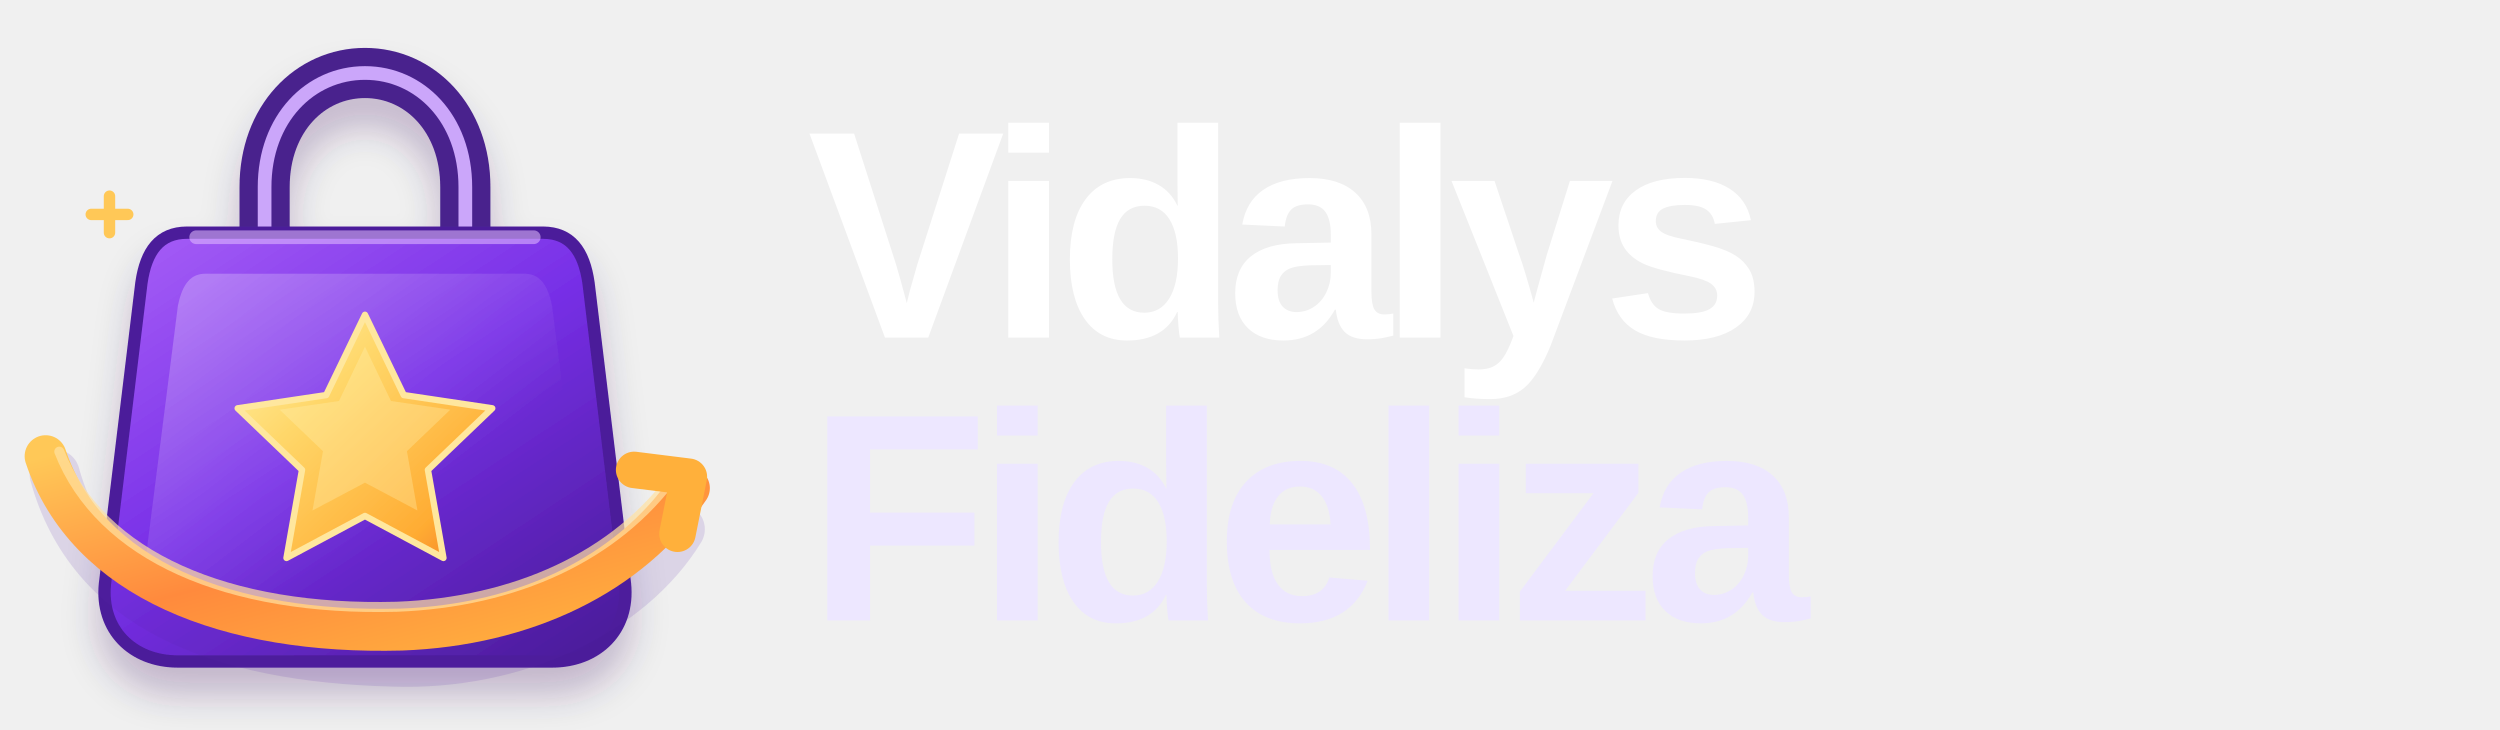
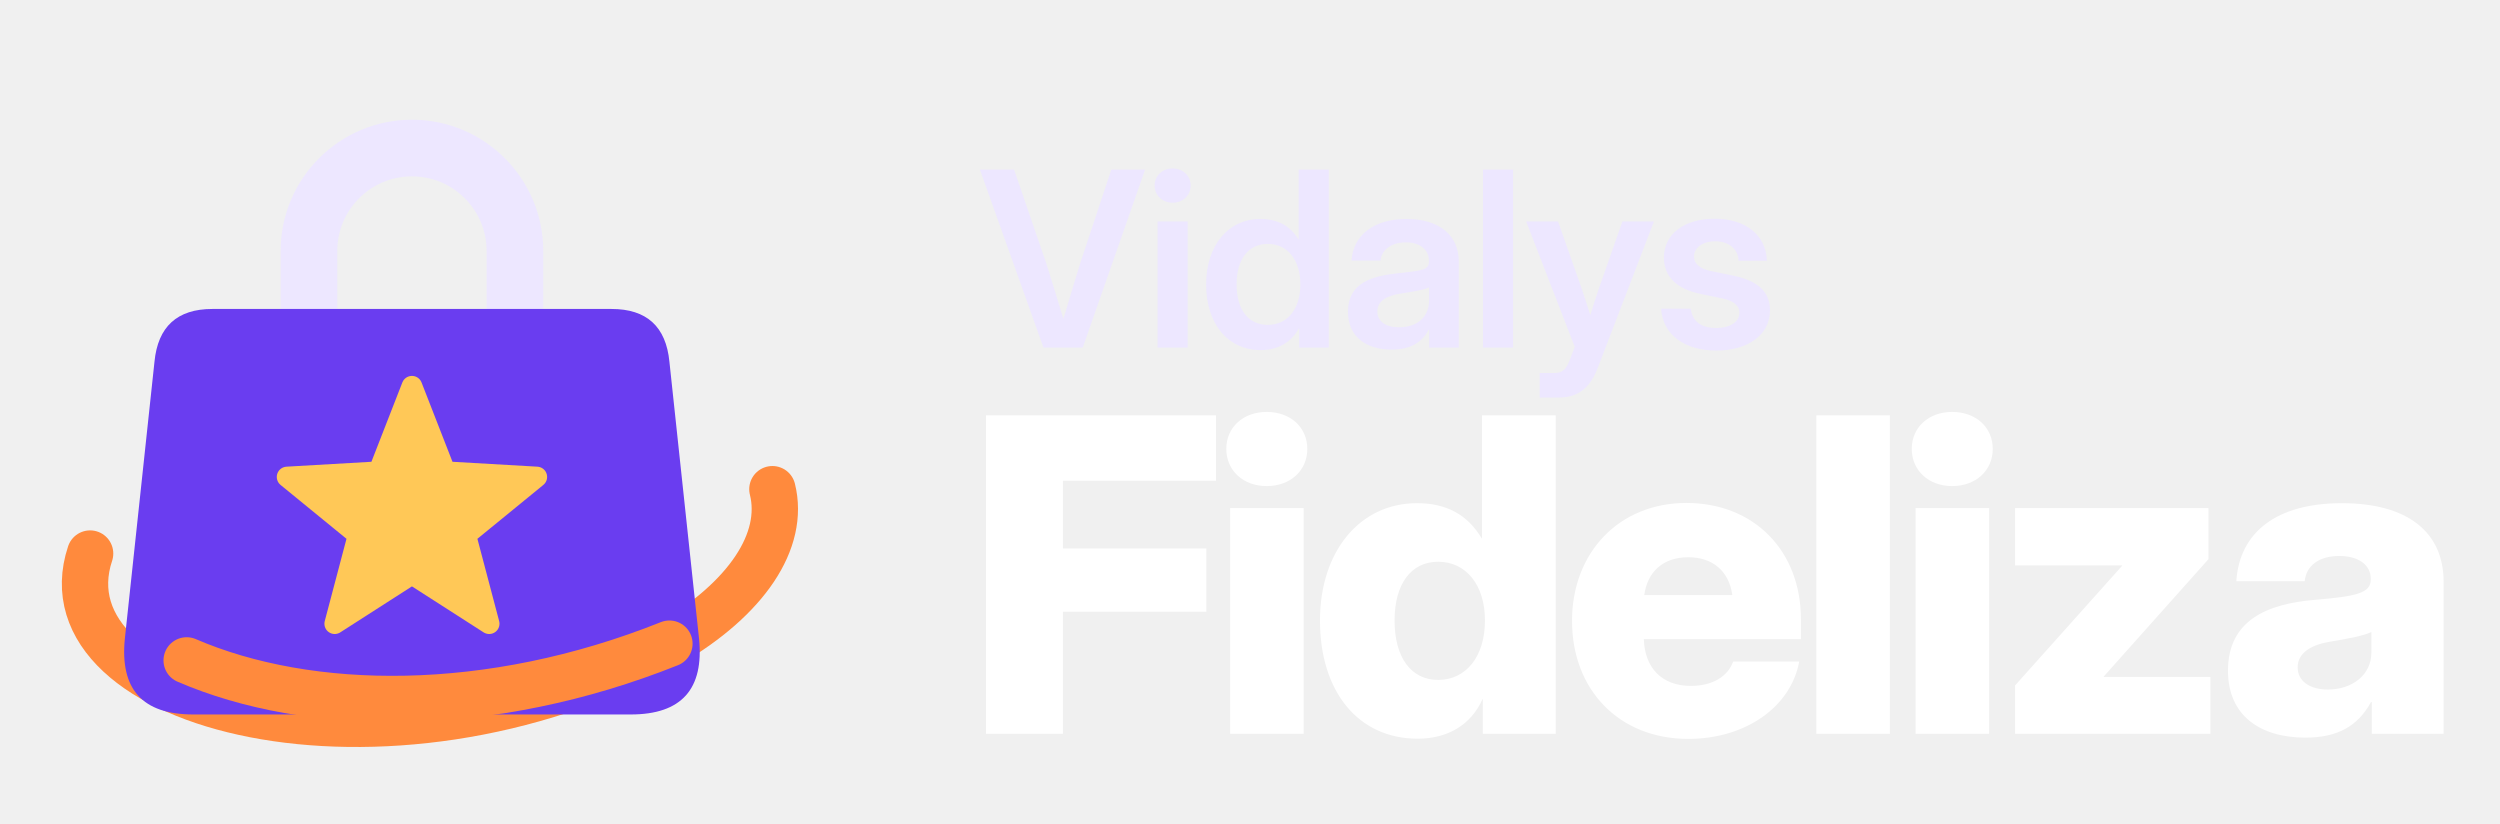
- <svg xmlns="http://www.w3.org/2000/svg" viewBox="0 0 548 160" role="img" aria-label="Vidalys Fideliza">
-   <defs>
-     <linearGradient id="bag" x1=".1" y1="0" x2=".9" y2="1">
-       <stop stop-color="#A45CF6" />
-       <stop offset=".46" stop-color="#772FE7" />
-       <stop offset="1" stop-color="#4A1C9A" />
-     </linearGradient>
-     <linearGradient id="gloss" x1="0" y1="0" x2="1" y2="1">
-       <stop stop-color="#FFFFFF" stop-opacity=".28" />
-       <stop offset=".65" stop-color="#FFFFFF" stop-opacity="0" />
-     </linearGradient>
-     <linearGradient id="gold" x1="0" y1="0" x2="1" y2="1">
-       <stop stop-color="#FFF3A6" />
-       <stop offset=".35" stop-color="#FFD668" />
-       <stop offset=".8" stop-color="#FFAC33" />
-       <stop offset="1" stop-color="#F27A24" />
-     </linearGradient>
-     <linearGradient id="orbit" x1="0" y1="0" x2="1" y2="1">
-       <stop stop-color="#FFC857" />
-       <stop offset=".5" stop-color="#FF8A3D" />
-       <stop offset="1" stop-color="#FFB53F" />
-     </linearGradient>
-     <filter id="shadow" x="-30%" y="-30%" width="160%" height="170%">
-       <feDropShadow dx="0" dy="6" stdDeviation="4" flood-color="#34135E" flood-opacity=".24" />
-     </filter>
-   </defs>
-   <g filter="url(#shadow)">
-     <path d="M58 56V41c0-15 10-25 22-25s22 10 22 25v15" fill="none" stroke="#4A238D" stroke-width="11" stroke-linecap="round" />
-     <path d="M58 56V41c0-15 10-25 22-25s22 10 22 25v15" fill="none" stroke="#CBA6FA" stroke-width="3" stroke-linecap="round" />
-     <path d="M41 51h78c6 0 9 4 10 11l8 66c1 10-6 17-16 17H39c-10 0-17-7-16-17l8-66c1-7 4-11 10-11Z" fill="url(#bag)" stroke="#4B1C9A" stroke-width="2.7" />
-     <path d="M45 60h70c3 0 5 2 6 7l7 55c1 8-3 12-11 12H43c-8 0-12-4-11-12l7-55c1-5 3-7 6-7Z" fill="url(#gloss)" />
-     <path d="M43 52h74" stroke="#E1BEFF" stroke-opacity=".55" stroke-width="3" stroke-linecap="round" />
-     <path d="M80 69l8.5 17.6 19.4 2.9-14.1 13.5 3.4 19.3L80 113.1l-17.2 9.2 3.4-19.3-14.1-13.5 19.4-2.9Z" fill="url(#gold)" stroke="#FFE79E" stroke-width="1.4" stroke-linejoin="round" />
-     <path d="M80 76l5.7 11.9 13 1.9-9.5 9.1 2.3 13-11.5-6.1-11.5 6.1 2.3-13-9.5-9.1 13-1.9Z" fill="#FFF3B4" opacity=".31" />
+ <svg xmlns="http://www.w3.org/2000/svg" viewBox="0 0 194.2 64" role="img" aria-label="Vidalys Fideliza">
+   <g>
+     <path d="M7 43 C 3 55, 30 62, 52 50 C 58 46.5, 61 42, 60 38" fill="none" stroke="#FF8A3D" stroke-width="3.6" stroke-linecap="round" />
+     <path d="M24 25 V19.5 a8 8 0 0 1 16 0 V25" fill="none" stroke="#EDE7FF" stroke-width="4.4" stroke-linecap="round" />
+     <path d="M16.5 24 H47.5 Q51.6 24 52 28.1 L54.3 49.6 Q54.9 55.5 49 55.5 H15 Q9.1 55.5 9.7 49.6 L12 28.1 Q12.4 24 16.5 24 Z" fill="#6A3DF0" />
+     <path d="M32.00,30.00 L34.59,36.64 L41.70,37.05 L36.18,41.56 L38.00,48.45 L32.00,44.60 L26.00,48.45 L27.82,41.56 L22.30,37.05 L29.41,36.64 Z" fill="#FFC857" stroke="#FFC857" stroke-width="1.6" stroke-linejoin="round" />
+     <path d="M14.5 51.3 C 24 55.4, 38 55.6, 52 50" fill="none" stroke="#FF8A3D" stroke-width="3.6" stroke-linecap="round" />
  </g>
-   <path d="M12 104c8 29 36 40 74 41 27 1 52-11 63-29" fill="none" stroke="#5625A6" stroke-opacity=".14" stroke-width="11" stroke-linecap="round" />
-   <path d="M10 100c9 27 40 39 78 38 27-1 50-12 63-31" fill="none" stroke="url(#orbit)" stroke-width="9.2" stroke-linecap="round" />
-   <path d="M13 99c9 23 37 35 74 34 26-1 48-11 61-29" fill="none" stroke="#FFE1A2" stroke-opacity=".7" stroke-width="2.2" stroke-linecap="round" />
-   <path d="M139 103l12 1.5-2.5 12.5" fill="none" stroke="#FFB03B" stroke-width="8" stroke-linecap="round" stroke-linejoin="round" />
-   <path d="M24 51v-8M20 47h8" stroke="#FFC857" stroke-width="2.5" stroke-linecap="round" />
-   <g font-family="Manrope,'Arial Rounded MT Bold',Arial,sans-serif" font-weight="800" letter-spacing="-2.7">
-     <text x="177" y="74" font-size="65" fill="#FFFFFF">Vidalys</text>
-     <text x="177" y="136" font-size="65" fill="#EDE7FF">Fideliza</text>
-   </g>
+   <path d="M81.056 27.0H84.108L88.951 13.177H86.326L83.914 20.441C83.552 21.61 83.125 23.02 82.605 24.773C82.077 23.02 81.641 21.61 81.27 20.441L78.774 13.177H76.121ZM89.921 27.0H92.259V17.203H89.921ZM91.09 15.747C91.888 15.747 92.491 15.171 92.491 14.411C92.491 13.659 91.888 13.084 91.09 13.084C90.292 13.084 89.689 13.659 89.689 14.411C89.689 15.171 90.292 15.747 91.09 15.747ZM97.932 27.195C99.212 27.195 100.288 26.638 100.901 25.506H100.919V27.0H103.22V13.177H100.882V18.595H100.864C100.233 17.519 99.184 17.008 97.913 17.008C95.399 17.008 93.692 19.077 93.692 22.092C93.692 25.145 95.371 27.195 97.932 27.195ZM98.479 25.237C97.032 25.237 96.058 24.124 96.058 22.092C96.058 20.07 97.032 18.947 98.479 18.947C100.01 18.947 101.012 20.19 101.012 22.092C101.012 24.003 100.01 25.237 98.479 25.237ZM108.096 27.158C109.691 27.158 110.517 26.49 110.981 25.618H111.018V27.0H113.319V20.32C113.319 18.279 111.806 17.008 109.255 17.008C106.695 17.008 105.099 18.298 104.988 20.246H107.242C107.307 19.42 108.068 18.827 109.209 18.827C110.331 18.827 110.999 19.42 110.999 20.255V20.33C110.999 20.998 110.378 21.025 108.559 21.229C106.537 21.443 104.709 21.99 104.709 24.217C104.709 26.174 106.147 27.158 108.096 27.158ZM108.671 25.423C107.65 25.423 106.992 24.968 106.992 24.198C106.992 23.308 107.845 22.946 108.847 22.797C109.812 22.649 110.721 22.5 111.009 22.315V23.373C111.009 24.514 110.201 25.423 108.671 25.423ZM117.535 13.177H115.198V27.0H117.535ZM119.6 30.878H121.131C122.55 30.878 123.515 30.145 124.099 28.614L128.478 17.203H126.029L124.238 22.306C123.988 23.029 123.756 23.753 123.533 24.477C123.311 23.753 123.07 23.029 122.828 22.306L121.029 17.203H118.551L122.327 26.944L121.966 27.891C121.687 28.661 121.39 28.976 120.759 28.976H119.6ZM133.335 27.232C135.756 27.232 137.491 26.026 137.491 24.115C137.491 22.677 136.591 21.823 134.652 21.415L132.89 21.053C132.073 20.877 131.591 20.515 131.591 19.931C131.591 19.263 132.222 18.743 133.252 18.743C134.318 18.743 135.033 19.383 135.051 20.255H137.25C137.194 18.242 135.571 16.99 133.196 16.99C130.802 16.99 129.253 18.205 129.253 20.005C129.253 21.489 130.236 22.445 132.11 22.834L133.78 23.178C134.606 23.354 135.116 23.697 135.116 24.291C135.116 24.987 134.43 25.479 133.298 25.479C132.129 25.479 131.443 24.931 131.34 23.976H129.03C129.179 26.082 130.951 27.232 133.335 27.232Z" fill="#EDE7FF" />
+   <path d="M76.594 57.0H82.57V47.521H93.71V42.606H82.57V37.344H94.457V32.264H76.594ZM95.558 57.0H101.269V39.469H95.558ZM98.397 37.759C100.24 37.759 101.551 36.547 101.551 34.87C101.551 33.193 100.24 31.998 98.397 31.998C96.571 31.998 95.259 33.193 95.259 34.87C95.259 36.547 96.571 37.759 98.397 37.759ZM110.123 57.382C112.431 57.382 114.257 56.336 115.17 54.294H115.186V57.0H120.848V32.264H115.12V41.826H115.103C113.991 39.967 112.348 39.087 110.073 39.087C105.624 39.087 102.536 42.839 102.536 48.201C102.536 53.746 105.524 57.382 110.123 57.382ZM111.717 52.816C109.625 52.816 108.33 51.09 108.33 48.201C108.33 45.346 109.625 43.636 111.717 43.636C113.875 43.636 115.352 45.429 115.352 48.201C115.352 51.007 113.875 52.816 111.717 52.816ZM131.146 57.398C135.578 57.398 139.115 54.925 139.762 51.389H134.632C134.217 52.551 133.022 53.281 131.345 53.281C129.087 53.281 127.759 51.87 127.693 49.646H139.895V48.102C139.895 42.789 136.259 39.07 130.996 39.07C125.8 39.07 122.115 42.889 122.115 48.234C122.115 53.58 125.767 57.398 131.146 57.398ZM127.726 46.226C127.975 44.383 129.22 43.287 131.146 43.287C133.055 43.287 134.317 44.383 134.566 46.226ZM146.806 32.264H141.095V57.0H146.806ZM148.804 57.0H154.515V39.469H148.804ZM151.643 37.759C153.486 37.759 154.797 36.547 154.797 34.87C154.797 33.193 153.486 31.998 151.643 31.998C149.817 31.998 148.505 33.193 148.505 34.87C148.505 36.547 149.817 37.759 151.643 37.759ZM156.529 57.0H171.703V52.584H163.419V52.551L171.553 43.437V39.469H156.529V43.918H164.846V43.951L156.529 53.248ZM179.079 57.299C181.553 57.299 183.13 56.436 184.176 54.543H184.242V57.0H189.82V45.196C189.82 41.328 187.015 39.087 181.918 39.087C176.838 39.087 173.966 41.345 173.717 45.146H179.029C179.146 43.951 180.125 43.188 181.719 43.188C183.23 43.188 184.159 43.901 184.159 44.947V45.03C184.159 46.076 183.014 46.325 179.876 46.591C176.141 46.89 173.069 48.168 173.069 52.103C173.069 55.589 175.576 57.299 179.079 57.299ZM180.822 53.563C179.428 53.563 178.482 52.916 178.482 51.837C178.482 50.691 179.577 50.061 181.105 49.828C182.516 49.596 183.595 49.38 184.209 49.098V50.691C184.209 52.418 182.732 53.563 180.822 53.563Z" fill="#FFFFFF" />
</svg>
